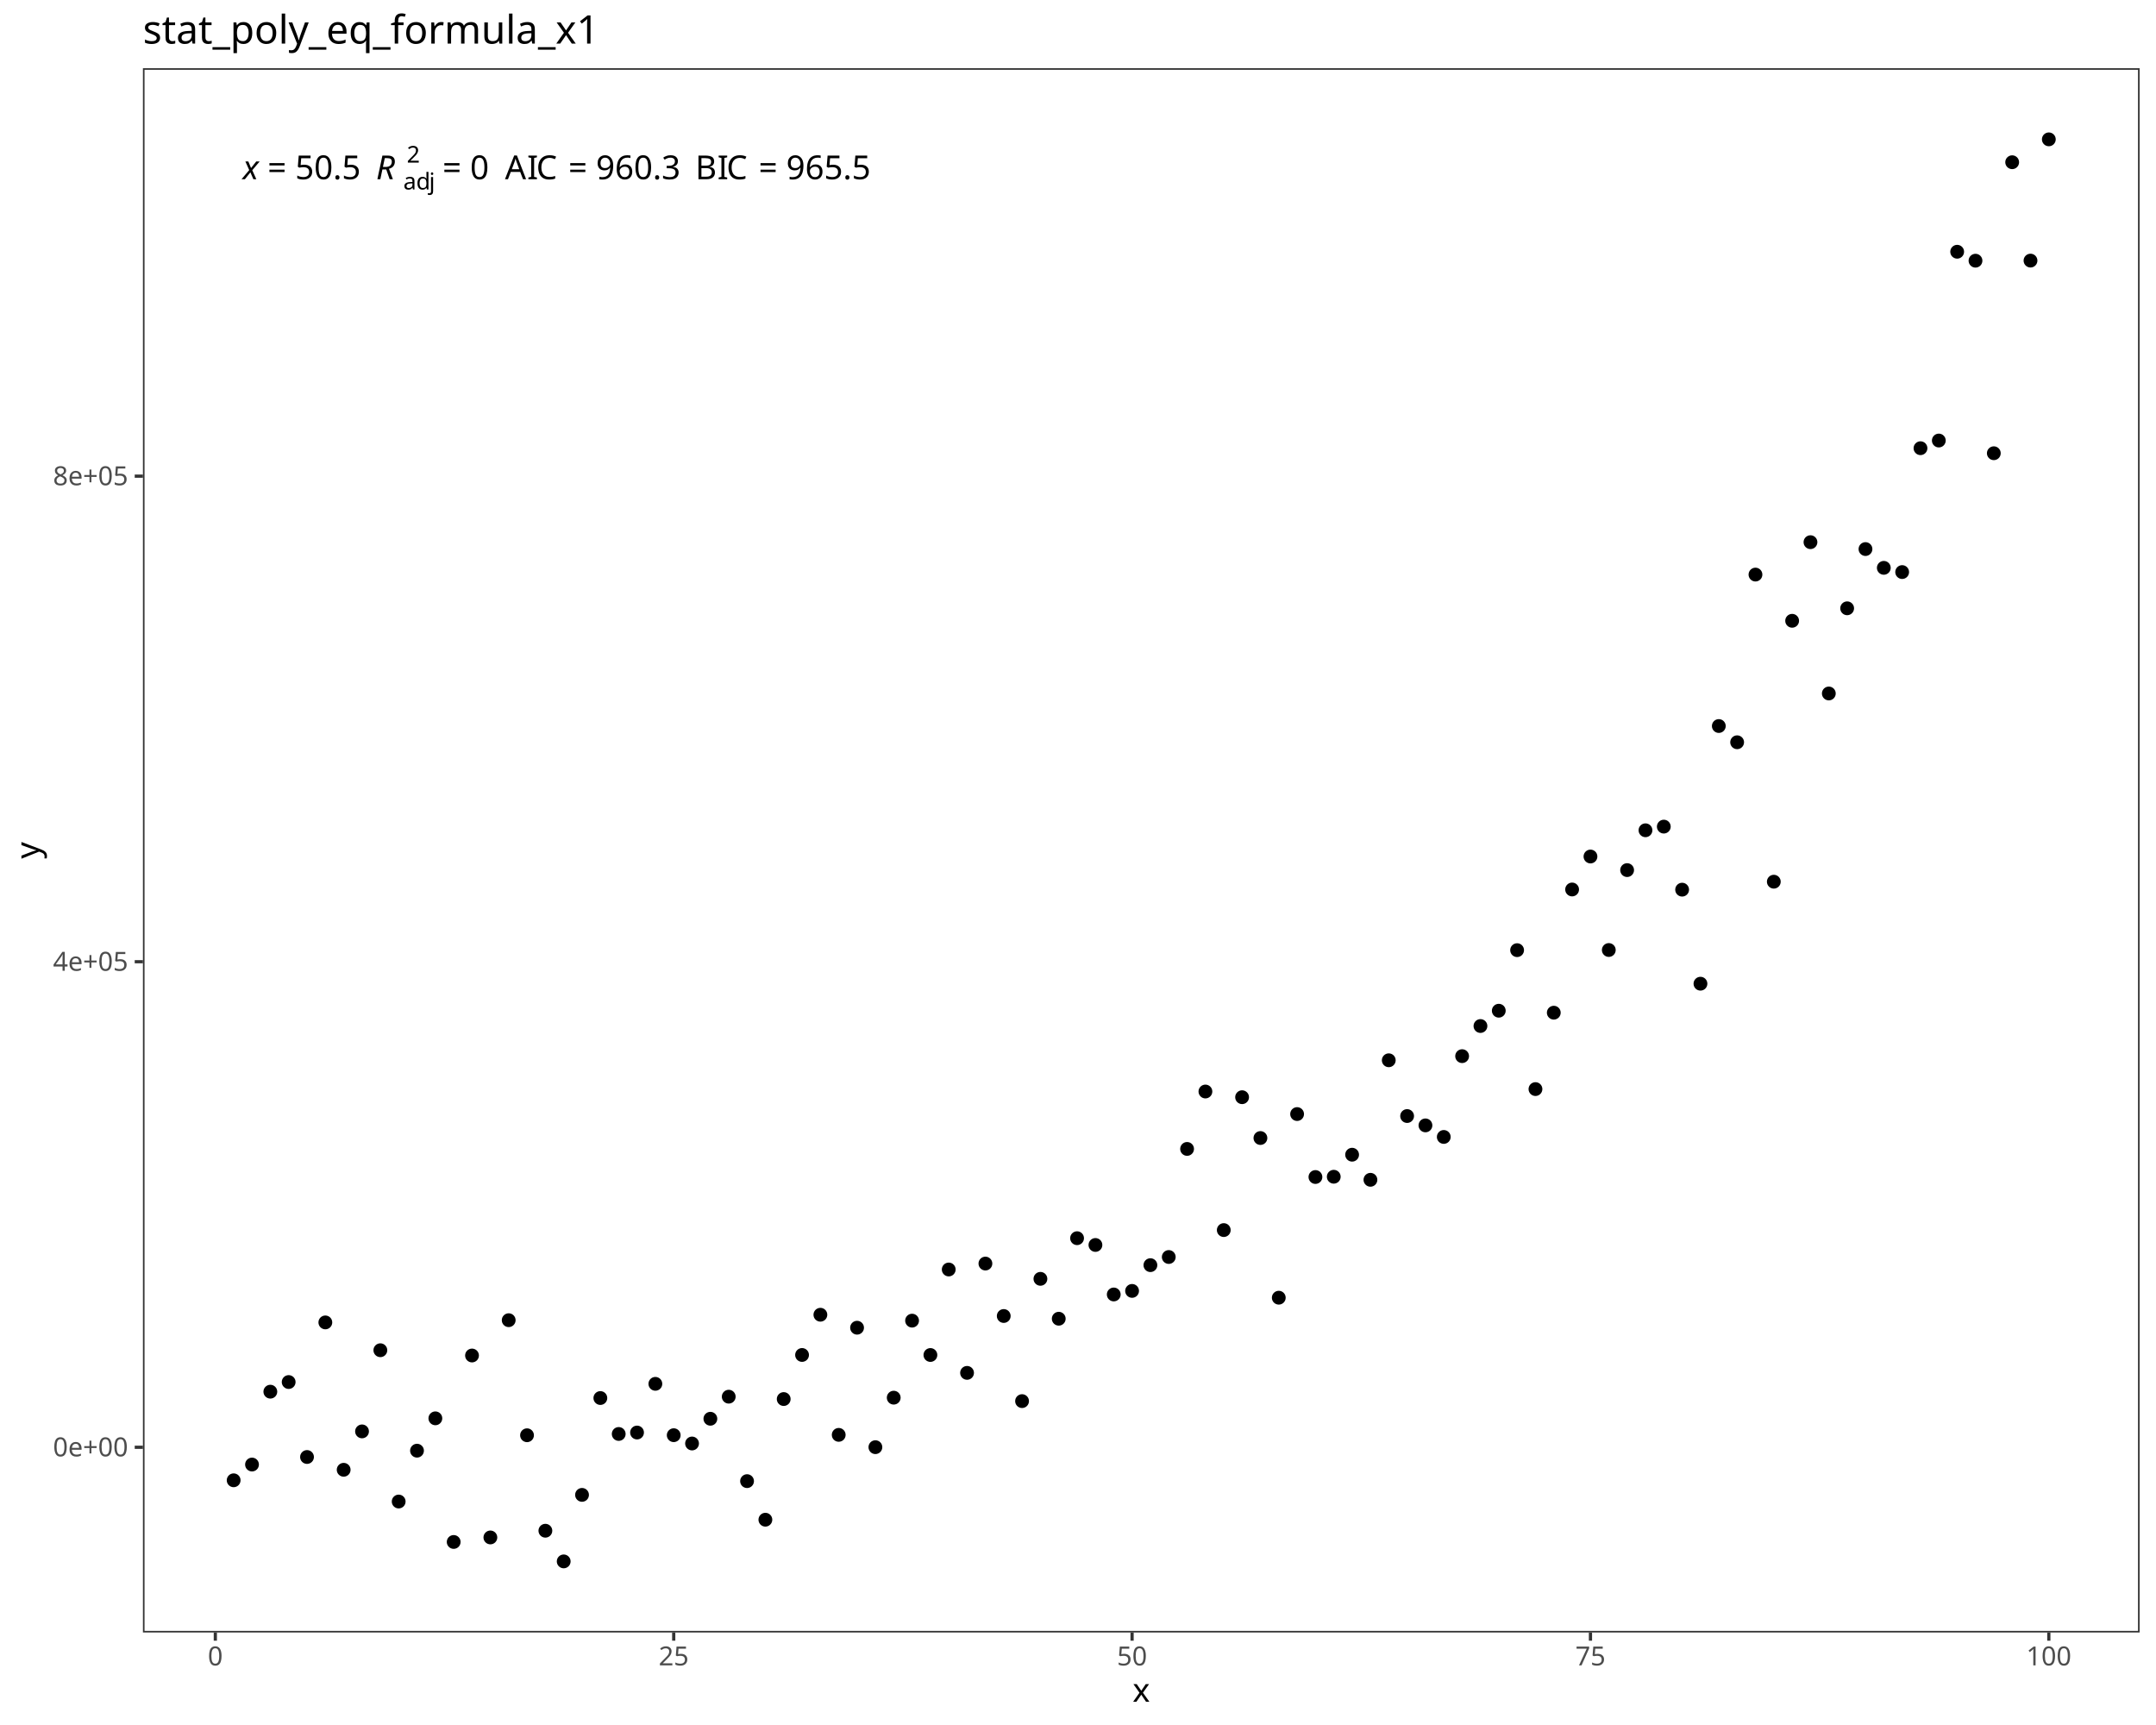
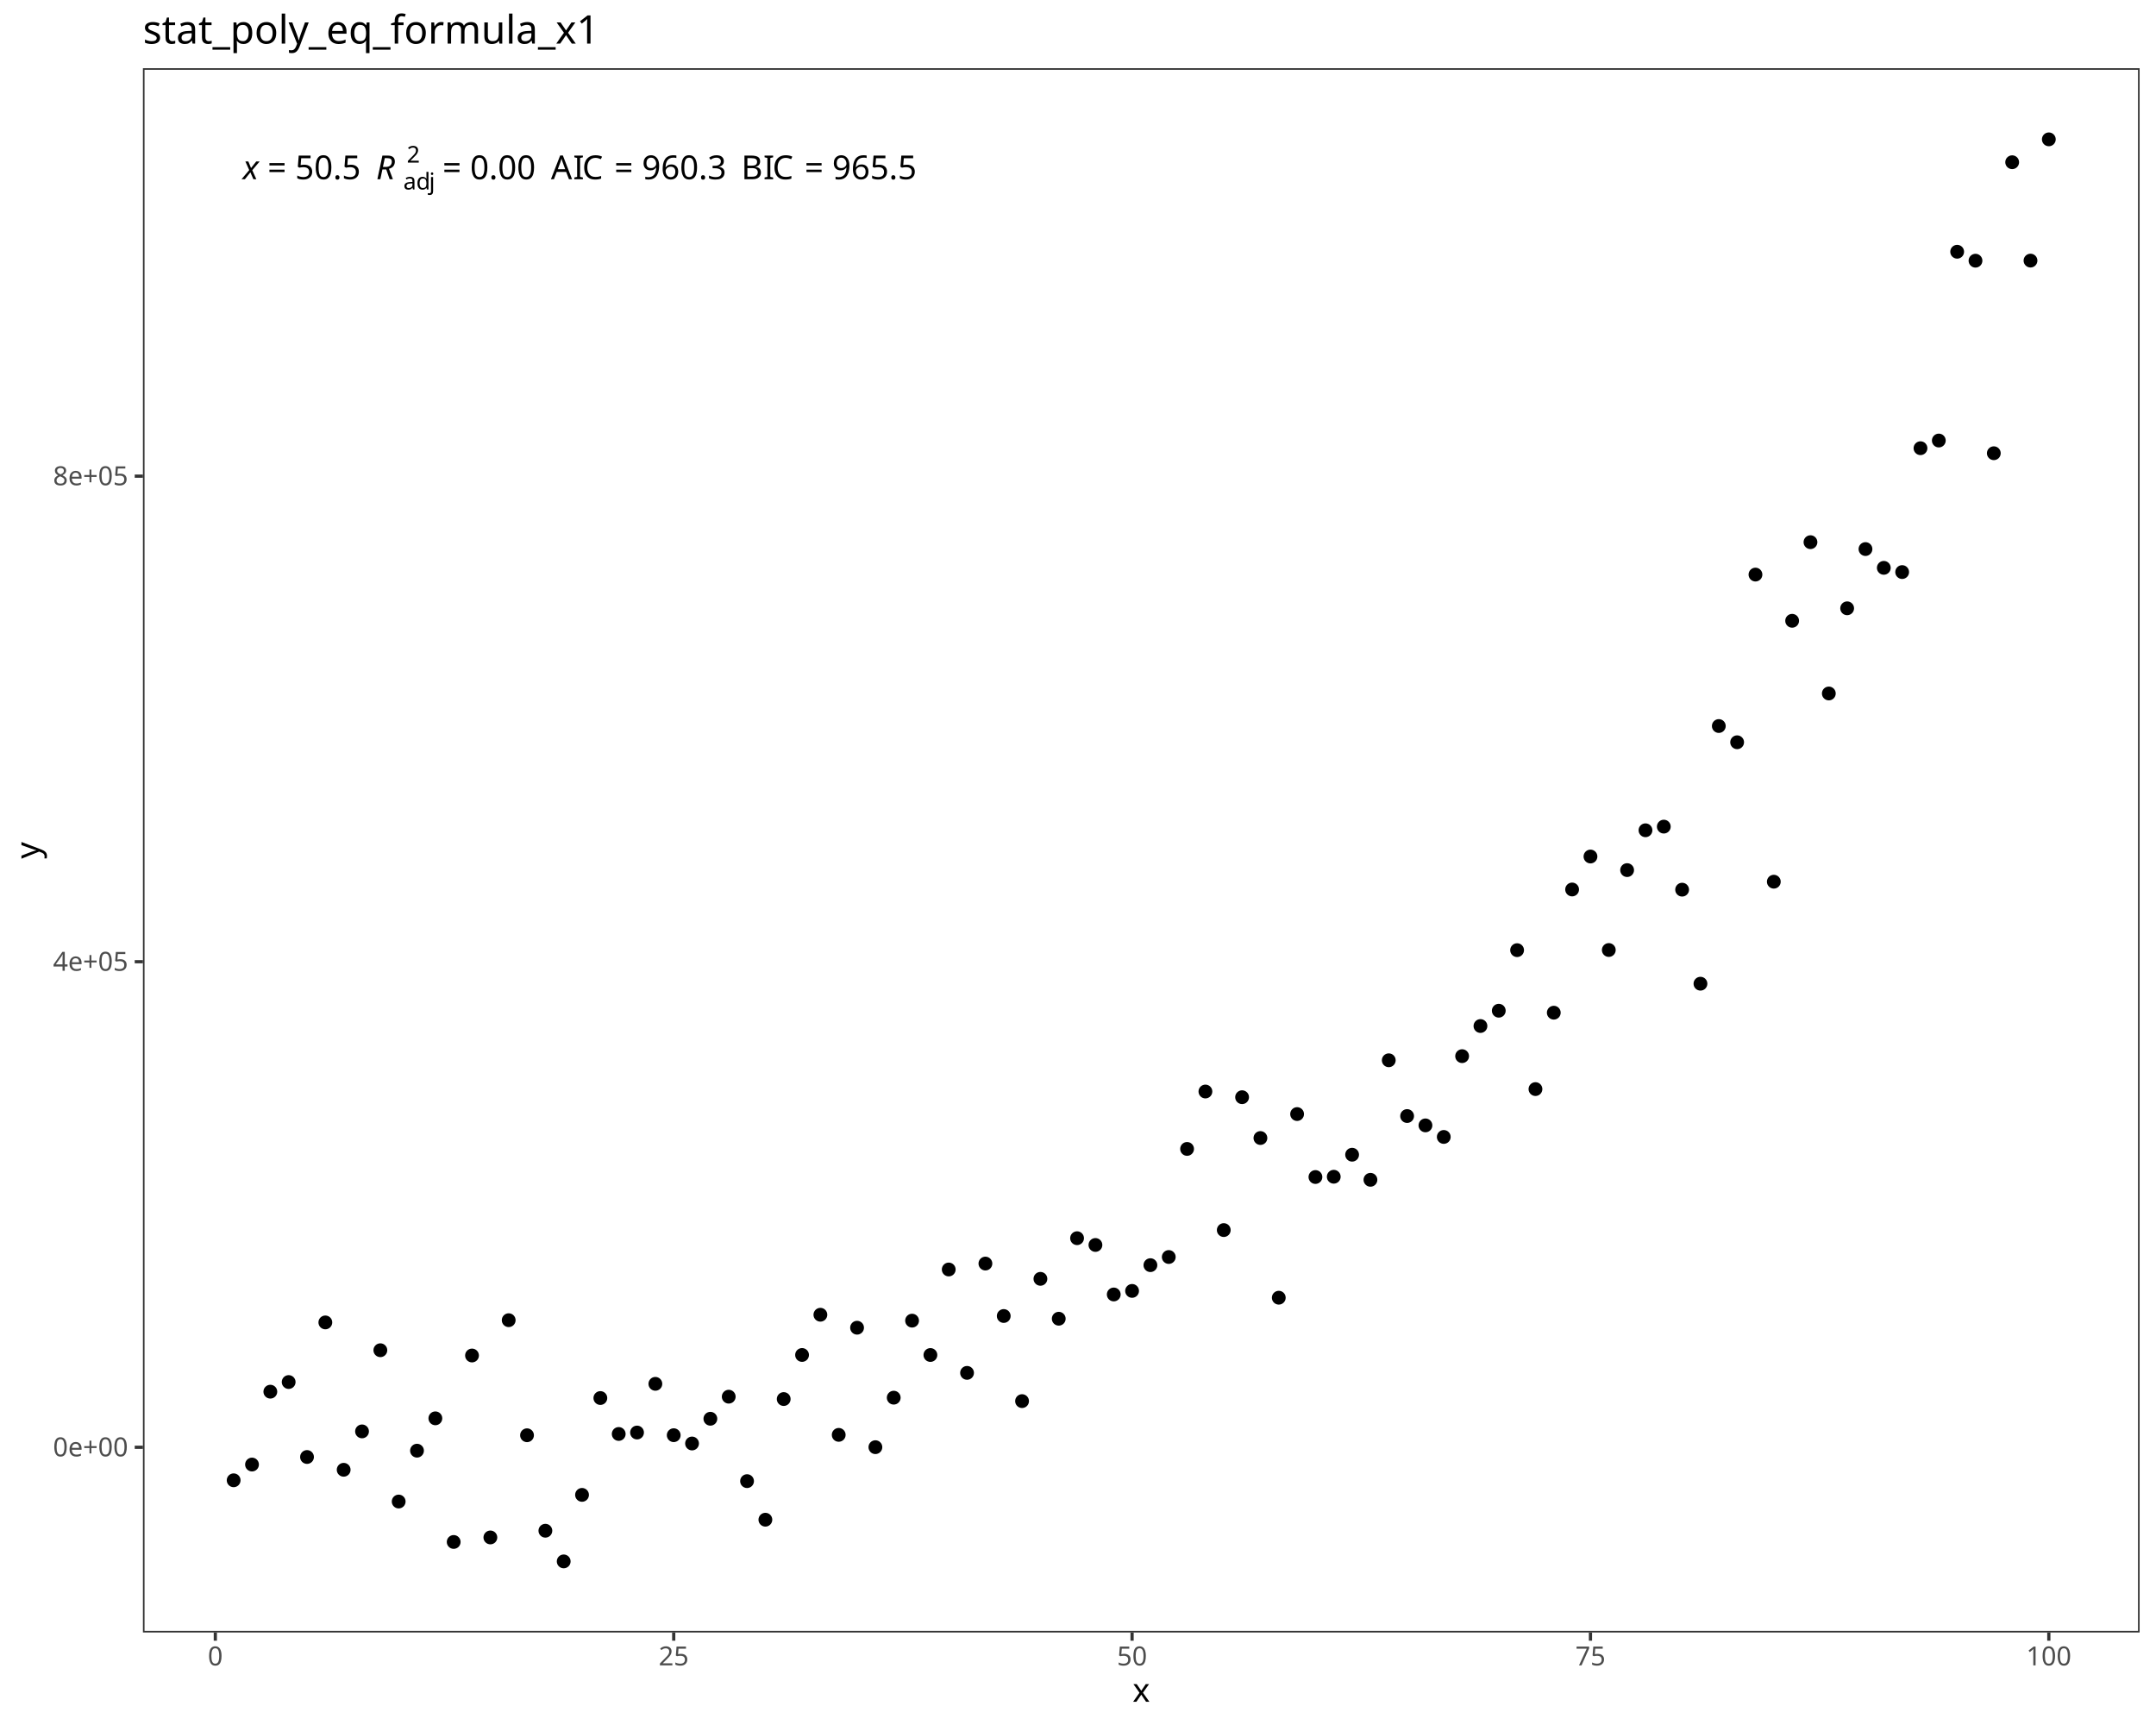
<svg xmlns="http://www.w3.org/2000/svg" class="svglite" data-engine-version="2.0" width="720.00pt" height="576.00pt" viewBox="0 0 720.00 576.00">
  <defs>
    <style type="text/css">
    .svglite line, .svglite polyline, .svglite polygon, .svglite path, .svglite rect, .svglite circle {
      fill: none;
      stroke: #000000;
      stroke-linecap: round;
      stroke-linejoin: round;
      stroke-miterlimit: 10.00;
    }
  </style>
  </defs>
  <rect width="100%" height="100%" style="stroke: none; fill: #FFFFFF;" />
  <defs>
    <clipPath id="cpMC4wMHw3MjAuMDB8MC4wMHw1NzYuMDA=">
      <rect x="0.00" y="0.00" width="720.00" height="576.00" />
    </clipPath>
  </defs>
  <g clip-path="url(#cpMC4wMHw3MjAuMDB8MC4wMHw1NzYuMDA=)">
    <rect x="0.00" y="0.00" width="720.00" height="576.00" style="stroke-width: 1.07; stroke: #FFFFFF; fill: #FFFFFF;" />
  </g>
  <defs>
    <clipPath id="cpNDcuNzN8NzE0LjUyfDIyLjc4fDU0NS4xMQ==">
      <rect x="47.73" y="22.78" width="666.80" height="522.33" />
    </clipPath>
  </defs>
  <g clip-path="url(#cpNDcuNzN8NzE0LjUyfDIyLjc4fDU0NS4xMQ==)">
    <rect x="47.73" y="22.78" width="666.80" height="522.33" style="stroke-width: 1.07; stroke: none; fill: #FFFFFF;" />
    <circle cx="78.03" cy="494.29" r="1.95" style="stroke-width: 0.71; fill: #000000;" />
    <circle cx="84.16" cy="489.03" r="1.95" style="stroke-width: 0.71; fill: #000000;" />
    <circle cx="90.28" cy="464.70" r="1.95" style="stroke-width: 0.71; fill: #000000;" />
    <circle cx="96.40" cy="461.48" r="1.95" style="stroke-width: 0.71; fill: #000000;" />
    <circle cx="102.53" cy="486.51" r="1.95" style="stroke-width: 0.71; fill: #000000;" />
    <circle cx="108.65" cy="441.57" r="1.95" style="stroke-width: 0.71; fill: #000000;" />
    <circle cx="114.77" cy="490.78" r="1.95" style="stroke-width: 0.71; fill: #000000;" />
    <circle cx="120.90" cy="477.96" r="1.95" style="stroke-width: 0.71; fill: #000000;" />
    <circle cx="127.02" cy="450.86" r="1.95" style="stroke-width: 0.71; fill: #000000;" />
    <circle cx="133.14" cy="501.38" r="1.95" style="stroke-width: 0.71; fill: #000000;" />
    <circle cx="139.26" cy="484.40" r="1.95" style="stroke-width: 0.71; fill: #000000;" />
    <circle cx="145.39" cy="473.60" r="1.95" style="stroke-width: 0.71; fill: #000000;" />
    <circle cx="151.51" cy="514.88" r="1.95" style="stroke-width: 0.71; fill: #000000;" />
    <circle cx="157.63" cy="452.62" r="1.95" style="stroke-width: 0.71; fill: #000000;" />
    <circle cx="163.76" cy="513.37" r="1.95" style="stroke-width: 0.71; fill: #000000;" />
    <circle cx="169.88" cy="440.83" r="1.95" style="stroke-width: 0.71; fill: #000000;" />
    <circle cx="176.00" cy="479.25" r="1.95" style="stroke-width: 0.71; fill: #000000;" />
    <circle cx="182.13" cy="511.13" r="1.95" style="stroke-width: 0.71; fill: #000000;" />
    <circle cx="188.25" cy="521.37" r="1.95" style="stroke-width: 0.71; fill: #000000;" />
    <circle cx="194.37" cy="499.16" r="1.95" style="stroke-width: 0.71; fill: #000000;" />
    <circle cx="200.49" cy="466.82" r="1.95" style="stroke-width: 0.71; fill: #000000;" />
    <circle cx="206.62" cy="478.82" r="1.95" style="stroke-width: 0.71; fill: #000000;" />
    <circle cx="212.74" cy="478.34" r="1.95" style="stroke-width: 0.71; fill: #000000;" />
    <circle cx="218.86" cy="462.08" r="1.95" style="stroke-width: 0.71; fill: #000000;" />
    <circle cx="224.99" cy="479.23" r="1.95" style="stroke-width: 0.71; fill: #000000;" />
    <circle cx="231.11" cy="482.00" r="1.95" style="stroke-width: 0.71; fill: #000000;" />
    <circle cx="237.23" cy="473.74" r="1.95" style="stroke-width: 0.71; fill: #000000;" />
    <circle cx="243.36" cy="466.37" r="1.95" style="stroke-width: 0.71; fill: #000000;" />
    <circle cx="249.48" cy="494.57" r="1.95" style="stroke-width: 0.71; fill: #000000;" />
    <circle cx="255.60" cy="507.45" r="1.95" style="stroke-width: 0.71; fill: #000000;" />
    <circle cx="261.72" cy="467.16" r="1.95" style="stroke-width: 0.71; fill: #000000;" />
    <circle cx="267.85" cy="452.44" r="1.95" style="stroke-width: 0.71; fill: #000000;" />
    <circle cx="273.97" cy="439.01" r="1.95" style="stroke-width: 0.71; fill: #000000;" />
    <circle cx="280.09" cy="479.12" r="1.95" style="stroke-width: 0.71; fill: #000000;" />
    <circle cx="286.22" cy="443.34" r="1.95" style="stroke-width: 0.71; fill: #000000;" />
    <circle cx="292.34" cy="483.23" r="1.95" style="stroke-width: 0.71; fill: #000000;" />
    <circle cx="298.46" cy="466.70" r="1.95" style="stroke-width: 0.71; fill: #000000;" />
    <circle cx="304.59" cy="440.98" r="1.95" style="stroke-width: 0.71; fill: #000000;" />
    <circle cx="310.71" cy="452.45" r="1.95" style="stroke-width: 0.71; fill: #000000;" />
    <circle cx="316.83" cy="423.90" r="1.95" style="stroke-width: 0.71; fill: #000000;" />
    <circle cx="322.95" cy="458.42" r="1.95" style="stroke-width: 0.71; fill: #000000;" />
    <circle cx="329.08" cy="421.92" r="1.95" style="stroke-width: 0.71; fill: #000000;" />
    <circle cx="335.20" cy="439.43" r="1.95" style="stroke-width: 0.71; fill: #000000;" />
    <circle cx="341.32" cy="467.85" r="1.95" style="stroke-width: 0.71; fill: #000000;" />
    <circle cx="347.45" cy="427.02" r="1.95" style="stroke-width: 0.71; fill: #000000;" />
    <circle cx="353.57" cy="440.34" r="1.95" style="stroke-width: 0.71; fill: #000000;" />
    <circle cx="359.69" cy="413.45" r="1.95" style="stroke-width: 0.71; fill: #000000;" />
    <circle cx="365.82" cy="415.71" r="1.95" style="stroke-width: 0.71; fill: #000000;" />
    <circle cx="371.94" cy="432.24" r="1.95" style="stroke-width: 0.71; fill: #000000;" />
    <circle cx="378.06" cy="431.05" r="1.95" style="stroke-width: 0.71; fill: #000000;" />
    <circle cx="384.18" cy="422.45" r="1.95" style="stroke-width: 0.71; fill: #000000;" />
    <circle cx="390.31" cy="419.73" r="1.95" style="stroke-width: 0.71; fill: #000000;" />
    <circle cx="396.43" cy="383.64" r="1.95" style="stroke-width: 0.71; fill: #000000;" />
    <circle cx="402.55" cy="364.47" r="1.95" style="stroke-width: 0.71; fill: #000000;" />
    <circle cx="408.68" cy="410.74" r="1.95" style="stroke-width: 0.71; fill: #000000;" />
    <circle cx="414.80" cy="366.37" r="1.95" style="stroke-width: 0.71; fill: #000000;" />
    <circle cx="420.92" cy="380.00" r="1.95" style="stroke-width: 0.71; fill: #000000;" />
    <circle cx="427.05" cy="433.32" r="1.95" style="stroke-width: 0.71; fill: #000000;" />
    <circle cx="433.17" cy="372.00" r="1.95" style="stroke-width: 0.71; fill: #000000;" />
    <circle cx="439.29" cy="393.02" r="1.95" style="stroke-width: 0.71; fill: #000000;" />
    <circle cx="445.41" cy="392.93" r="1.95" style="stroke-width: 0.71; fill: #000000;" />
    <circle cx="451.54" cy="385.57" r="1.95" style="stroke-width: 0.71; fill: #000000;" />
    <circle cx="457.66" cy="393.95" r="1.95" style="stroke-width: 0.71; fill: #000000;" />
    <circle cx="463.78" cy="354.04" r="1.95" style="stroke-width: 0.71; fill: #000000;" />
    <circle cx="469.91" cy="372.66" r="1.95" style="stroke-width: 0.71; fill: #000000;" />
    <circle cx="476.03" cy="375.78" r="1.95" style="stroke-width: 0.71; fill: #000000;" />
    <circle cx="482.15" cy="379.64" r="1.95" style="stroke-width: 0.71; fill: #000000;" />
    <circle cx="488.28" cy="352.66" r="1.95" style="stroke-width: 0.71; fill: #000000;" />
    <circle cx="494.40" cy="342.60" r="1.95" style="stroke-width: 0.71; fill: #000000;" />
    <circle cx="500.52" cy="337.49" r="1.95" style="stroke-width: 0.71; fill: #000000;" />
    <circle cx="506.64" cy="317.27" r="1.95" style="stroke-width: 0.71; fill: #000000;" />
    <circle cx="512.77" cy="363.66" r="1.95" style="stroke-width: 0.71; fill: #000000;" />
    <circle cx="518.89" cy="338.15" r="1.95" style="stroke-width: 0.71; fill: #000000;" />
    <circle cx="525.01" cy="297.01" r="1.95" style="stroke-width: 0.71; fill: #000000;" />
    <circle cx="531.14" cy="286.00" r="1.95" style="stroke-width: 0.71; fill: #000000;" />
    <circle cx="537.26" cy="317.22" r="1.95" style="stroke-width: 0.71; fill: #000000;" />
    <circle cx="543.38" cy="290.54" r="1.95" style="stroke-width: 0.71; fill: #000000;" />
    <circle cx="549.51" cy="277.24" r="1.95" style="stroke-width: 0.71; fill: #000000;" />
    <circle cx="555.63" cy="276.02" r="1.95" style="stroke-width: 0.71; fill: #000000;" />
    <circle cx="561.75" cy="297.07" r="1.95" style="stroke-width: 0.71; fill: #000000;" />
    <circle cx="567.87" cy="328.47" r="1.95" style="stroke-width: 0.71; fill: #000000;" />
    <circle cx="574.00" cy="242.43" r="1.95" style="stroke-width: 0.71; fill: #000000;" />
    <circle cx="580.12" cy="247.85" r="1.95" style="stroke-width: 0.71; fill: #000000;" />
    <circle cx="586.24" cy="191.86" r="1.95" style="stroke-width: 0.71; fill: #000000;" />
    <circle cx="592.37" cy="294.41" r="1.95" style="stroke-width: 0.71; fill: #000000;" />
    <circle cx="598.49" cy="207.29" r="1.95" style="stroke-width: 0.71; fill: #000000;" />
    <circle cx="604.61" cy="181.04" r="1.95" style="stroke-width: 0.71; fill: #000000;" />
    <circle cx="610.74" cy="231.56" r="1.95" style="stroke-width: 0.71; fill: #000000;" />
    <circle cx="616.86" cy="203.12" r="1.95" style="stroke-width: 0.71; fill: #000000;" />
    <circle cx="622.98" cy="183.34" r="1.95" style="stroke-width: 0.71; fill: #000000;" />
    <circle cx="629.10" cy="189.61" r="1.95" style="stroke-width: 0.71; fill: #000000;" />
    <circle cx="635.23" cy="191.02" r="1.95" style="stroke-width: 0.71; fill: #000000;" />
    <circle cx="641.35" cy="149.66" r="1.95" style="stroke-width: 0.71; fill: #000000;" />
    <circle cx="647.47" cy="147.10" r="1.95" style="stroke-width: 0.71; fill: #000000;" />
    <circle cx="653.60" cy="84.06" r="1.95" style="stroke-width: 0.71; fill: #000000;" />
    <circle cx="659.72" cy="87.05" r="1.95" style="stroke-width: 0.71; fill: #000000;" />
    <circle cx="665.84" cy="151.34" r="1.95" style="stroke-width: 0.71; fill: #000000;" />
    <circle cx="671.97" cy="54.17" r="1.95" style="stroke-width: 0.71; fill: #000000;" />
    <circle cx="678.09" cy="87.02" r="1.95" style="stroke-width: 0.71; fill: #000000;" />
    <circle cx="684.21" cy="46.53" r="1.95" style="stroke-width: 0.71; fill: #000000;" />
    <text x="81.07" y="59.84" style="font-size: 11.04px; font-style: italic; font-family: sans;" textLength="5.52px" lengthAdjust="spacingAndGlyphs">x</text>
    <text x="86.59" y="59.84" style="font-size: 11.04px; font-family: sans;" textLength="2.76px" lengthAdjust="spacingAndGlyphs"> </text>
    <text x="89.35" y="59.84" style="font-size: 11.04px; font-family: sans;" textLength="6.45px" lengthAdjust="spacingAndGlyphs">=</text>
    <text x="95.80" y="59.84" style="font-size: 11.04px; font-family: sans;" textLength="2.76px" lengthAdjust="spacingAndGlyphs"> </text>
    <text x="98.57" y="59.84" style="font-size: 11.04px; font-family: sans;" textLength="21.49px" lengthAdjust="spacingAndGlyphs">50.5</text>
    <text x="120.05" y="59.84" style="font-size: 11.04px; font-family: sans;" textLength="2.76px" lengthAdjust="spacingAndGlyphs"> </text>
    <text x="122.82" y="59.84" style="font-size: 11.04px; font-family: sans;" textLength="2.76px" lengthAdjust="spacingAndGlyphs"> </text>
    <text x="125.58" y="59.84" style="font-size: 11.04px; font-style: italic; font-family: sans;" textLength="7.98px" lengthAdjust="spacingAndGlyphs">R</text>
    <text x="134.69" y="63.26" style="font-size: 7.73px; font-family: sans;" textLength="4.30px" lengthAdjust="spacingAndGlyphs">a</text>
    <text x="138.99" y="63.26" style="font-size: 7.73px; font-family: sans;" textLength="4.30px" lengthAdjust="spacingAndGlyphs">d</text>
    <text x="143.29" y="63.26" style="font-size: 7.73px; font-family: sans;" textLength="1.72px" lengthAdjust="spacingAndGlyphs">j</text>
    <text x="135.83" y="54.30" style="font-size: 7.73px; font-family: sans;" textLength="4.30px" lengthAdjust="spacingAndGlyphs">2</text>
    <text x="145.00" y="59.84" style="font-size: 11.04px; font-family: sans;" textLength="2.76px" lengthAdjust="spacingAndGlyphs"> </text>
    <text x="147.77" y="59.84" style="font-size: 11.04px; font-family: sans;" textLength="6.45px" lengthAdjust="spacingAndGlyphs">=</text>
    <text x="154.22" y="59.84" style="font-size: 11.04px; font-family: sans;" textLength="2.76px" lengthAdjust="spacingAndGlyphs"> </text>
-     <text x="156.98" y="59.84" style="font-size: 11.04px; font-family: sans;" textLength="6.14px" lengthAdjust="spacingAndGlyphs">0</text>
-     <text x="163.12" y="59.84" style="font-size: 11.04px; font-family: sans;" textLength="2.76px" lengthAdjust="spacingAndGlyphs"> </text>
-     <text x="165.88" y="59.84" style="font-size: 11.04px; font-family: sans;" textLength="2.76px" lengthAdjust="spacingAndGlyphs"> </text>
-     <text x="168.64" y="59.84" style="font-size: 11.04px; font-family: sans;" textLength="7.37px" lengthAdjust="spacingAndGlyphs">A</text>
-     <text x="176.01" y="59.84" style="font-size: 11.04px; font-family: sans;" textLength="3.07px" lengthAdjust="spacingAndGlyphs">I</text>
-     <text x="179.08" y="59.84" style="font-size: 11.04px; font-family: sans;" textLength="7.98px" lengthAdjust="spacingAndGlyphs">C</text>
-     <text x="187.05" y="59.84" style="font-size: 11.04px; font-family: sans;" textLength="2.76px" lengthAdjust="spacingAndGlyphs"> </text>
-     <text x="189.81" y="59.84" style="font-size: 11.04px; font-family: sans;" textLength="6.45px" lengthAdjust="spacingAndGlyphs">=</text>
-     <text x="196.27" y="59.84" style="font-size: 11.04px; font-family: sans;" textLength="2.76px" lengthAdjust="spacingAndGlyphs"> </text>
-     <text x="199.03" y="59.84" style="font-size: 11.04px; font-family: sans;" textLength="27.63px" lengthAdjust="spacingAndGlyphs">960.3</text>
-     <text x="226.66" y="59.84" style="font-size: 11.04px; font-family: sans;" textLength="2.76px" lengthAdjust="spacingAndGlyphs"> </text>
-     <text x="229.42" y="59.84" style="font-size: 11.04px; font-family: sans;" textLength="2.76px" lengthAdjust="spacingAndGlyphs"> </text>
-     <text x="232.18" y="59.84" style="font-size: 11.04px; font-family: sans;" textLength="7.37px" lengthAdjust="spacingAndGlyphs">B</text>
-     <text x="239.55" y="59.84" style="font-size: 11.04px; font-family: sans;" textLength="3.07px" lengthAdjust="spacingAndGlyphs">I</text>
-     <text x="242.61" y="59.84" style="font-size: 11.04px; font-family: sans;" textLength="7.98px" lengthAdjust="spacingAndGlyphs">C</text>
-     <text x="250.59" y="59.84" style="font-size: 11.04px; font-family: sans;" textLength="2.76px" lengthAdjust="spacingAndGlyphs"> </text>
-     <text x="253.35" y="59.84" style="font-size: 11.04px; font-family: sans;" textLength="6.45px" lengthAdjust="spacingAndGlyphs">=</text>
-     <text x="259.80" y="59.84" style="font-size: 11.04px; font-family: sans;" textLength="2.76px" lengthAdjust="spacingAndGlyphs"> </text>
-     <text x="262.56" y="59.84" style="font-size: 11.04px; font-family: sans;" textLength="27.63px" lengthAdjust="spacingAndGlyphs">965.5</text>
+     <text x="156.98" y="59.84" style="font-size: 11.04px; font-family: sans;" textLength="21.49px" lengthAdjust="spacingAndGlyphs">0.00</text>
+     <text x="178.47" y="59.84" style="font-size: 11.04px; font-family: sans;" textLength="2.76px" lengthAdjust="spacingAndGlyphs"> </text>
+     <text x="181.23" y="59.84" style="font-size: 11.04px; font-family: sans;" textLength="2.76px" lengthAdjust="spacingAndGlyphs"> </text>
+     <text x="183.99" y="59.84" style="font-size: 11.04px; font-family: sans;" textLength="7.37px" lengthAdjust="spacingAndGlyphs">A</text>
+     <text x="191.36" y="59.84" style="font-size: 11.04px; font-family: sans;" textLength="3.07px" lengthAdjust="spacingAndGlyphs">I</text>
+     <text x="194.42" y="59.84" style="font-size: 11.04px; font-family: sans;" textLength="7.98px" lengthAdjust="spacingAndGlyphs">C</text>
+     <text x="202.40" y="59.84" style="font-size: 11.04px; font-family: sans;" textLength="2.76px" lengthAdjust="spacingAndGlyphs"> </text>
+     <text x="205.16" y="59.84" style="font-size: 11.04px; font-family: sans;" textLength="6.45px" lengthAdjust="spacingAndGlyphs">=</text>
+     <text x="211.61" y="59.84" style="font-size: 11.04px; font-family: sans;" textLength="2.76px" lengthAdjust="spacingAndGlyphs"> </text>
+     <text x="214.37" y="59.84" style="font-size: 11.04px; font-family: sans;" textLength="27.63px" lengthAdjust="spacingAndGlyphs">960.3</text>
+     <text x="242.00" y="59.84" style="font-size: 11.04px; font-family: sans;" textLength="2.76px" lengthAdjust="spacingAndGlyphs"> </text>
+     <text x="244.76" y="59.84" style="font-size: 11.04px; font-family: sans;" textLength="2.76px" lengthAdjust="spacingAndGlyphs"> </text>
+     <text x="247.53" y="59.84" style="font-size: 11.04px; font-family: sans;" textLength="7.37px" lengthAdjust="spacingAndGlyphs">B</text>
+     <text x="254.89" y="59.84" style="font-size: 11.04px; font-family: sans;" textLength="3.07px" lengthAdjust="spacingAndGlyphs">I</text>
+     <text x="257.96" y="59.84" style="font-size: 11.04px; font-family: sans;" textLength="7.98px" lengthAdjust="spacingAndGlyphs">C</text>
+     <text x="265.93" y="59.84" style="font-size: 11.04px; font-family: sans;" textLength="2.76px" lengthAdjust="spacingAndGlyphs"> </text>
+     <text x="268.70" y="59.84" style="font-size: 11.04px; font-family: sans;" textLength="6.45px" lengthAdjust="spacingAndGlyphs">=</text>
+     <text x="275.15" y="59.84" style="font-size: 11.04px; font-family: sans;" textLength="2.76px" lengthAdjust="spacingAndGlyphs"> </text>
+     <text x="277.91" y="59.84" style="font-size: 11.04px; font-family: sans;" textLength="27.63px" lengthAdjust="spacingAndGlyphs">965.5</text>
    <rect x="47.73" y="22.78" width="666.80" height="522.33" style="stroke-width: 1.07; stroke: #333333;" />
  </g>
  <g clip-path="url(#cpMC4wMHw3MjAuMDB8MC4wMHw1NzYuMDA=)">
    <text x="42.79" y="486.29" text-anchor="end" style="font-size: 8.80px; fill: #4D4D4D; font-family: sans;" textLength="24.72px" lengthAdjust="spacingAndGlyphs">0e+00</text>
    <text x="42.79" y="324.15" text-anchor="end" style="font-size: 8.80px; fill: #4D4D4D; font-family: sans;" textLength="24.72px" lengthAdjust="spacingAndGlyphs">4e+05</text>
    <text x="42.79" y="162.02" text-anchor="end" style="font-size: 8.80px; fill: #4D4D4D; font-family: sans;" textLength="24.72px" lengthAdjust="spacingAndGlyphs">8e+05</text>
    <polyline points="44.99,483.26 47.73,483.26 " style="stroke-width: 1.07; stroke: #333333; stroke-linecap: butt;" />
    <polyline points="44.99,321.13 47.73,321.13 " style="stroke-width: 1.07; stroke: #333333; stroke-linecap: butt;" />
    <polyline points="44.99,158.99 47.73,158.99 " style="stroke-width: 1.07; stroke: #333333; stroke-linecap: butt;" />
    <polyline points="71.91,547.85 71.91,545.11 " style="stroke-width: 1.07; stroke: #333333; stroke-linecap: butt;" />
    <polyline points="224.99,547.85 224.99,545.11 " style="stroke-width: 1.07; stroke: #333333; stroke-linecap: butt;" />
    <polyline points="378.06,547.85 378.06,545.11 " style="stroke-width: 1.07; stroke: #333333; stroke-linecap: butt;" />
    <polyline points="531.14,547.85 531.14,545.11 " style="stroke-width: 1.07; stroke: #333333; stroke-linecap: butt;" />
    <polyline points="684.21,547.85 684.21,545.11 " style="stroke-width: 1.07; stroke: #333333; stroke-linecap: butt;" />
    <text x="71.91" y="556.10" text-anchor="middle" style="font-size: 8.80px; fill: #4D4D4D; font-family: sans;" textLength="4.89px" lengthAdjust="spacingAndGlyphs">0</text>
    <text x="224.99" y="556.10" text-anchor="middle" style="font-size: 8.80px; fill: #4D4D4D; font-family: sans;" textLength="9.79px" lengthAdjust="spacingAndGlyphs">25</text>
    <text x="378.06" y="556.10" text-anchor="middle" style="font-size: 8.80px; fill: #4D4D4D; font-family: sans;" textLength="9.79px" lengthAdjust="spacingAndGlyphs">50</text>
    <text x="531.14" y="556.10" text-anchor="middle" style="font-size: 8.80px; fill: #4D4D4D; font-family: sans;" textLength="9.79px" lengthAdjust="spacingAndGlyphs">75</text>
    <text x="684.21" y="556.10" text-anchor="middle" style="font-size: 8.80px; fill: #4D4D4D; font-family: sans;" textLength="14.68px" lengthAdjust="spacingAndGlyphs">100</text>
    <text x="381.12" y="568.24" text-anchor="middle" style="font-size: 11.00px; font-family: sans;" textLength="5.50px" lengthAdjust="spacingAndGlyphs">x</text>
    <text transform="translate(13.05,283.95) rotate(-90)" text-anchor="middle" style="font-size: 11.00px; font-family: sans;" textLength="5.50px" lengthAdjust="spacingAndGlyphs">y</text>
    <text x="47.73" y="14.56" style="font-size: 13.20px; font-family: sans;" textLength="147.52px" lengthAdjust="spacingAndGlyphs">stat_poly_eq_formula_x1</text>
  </g>
</svg>
